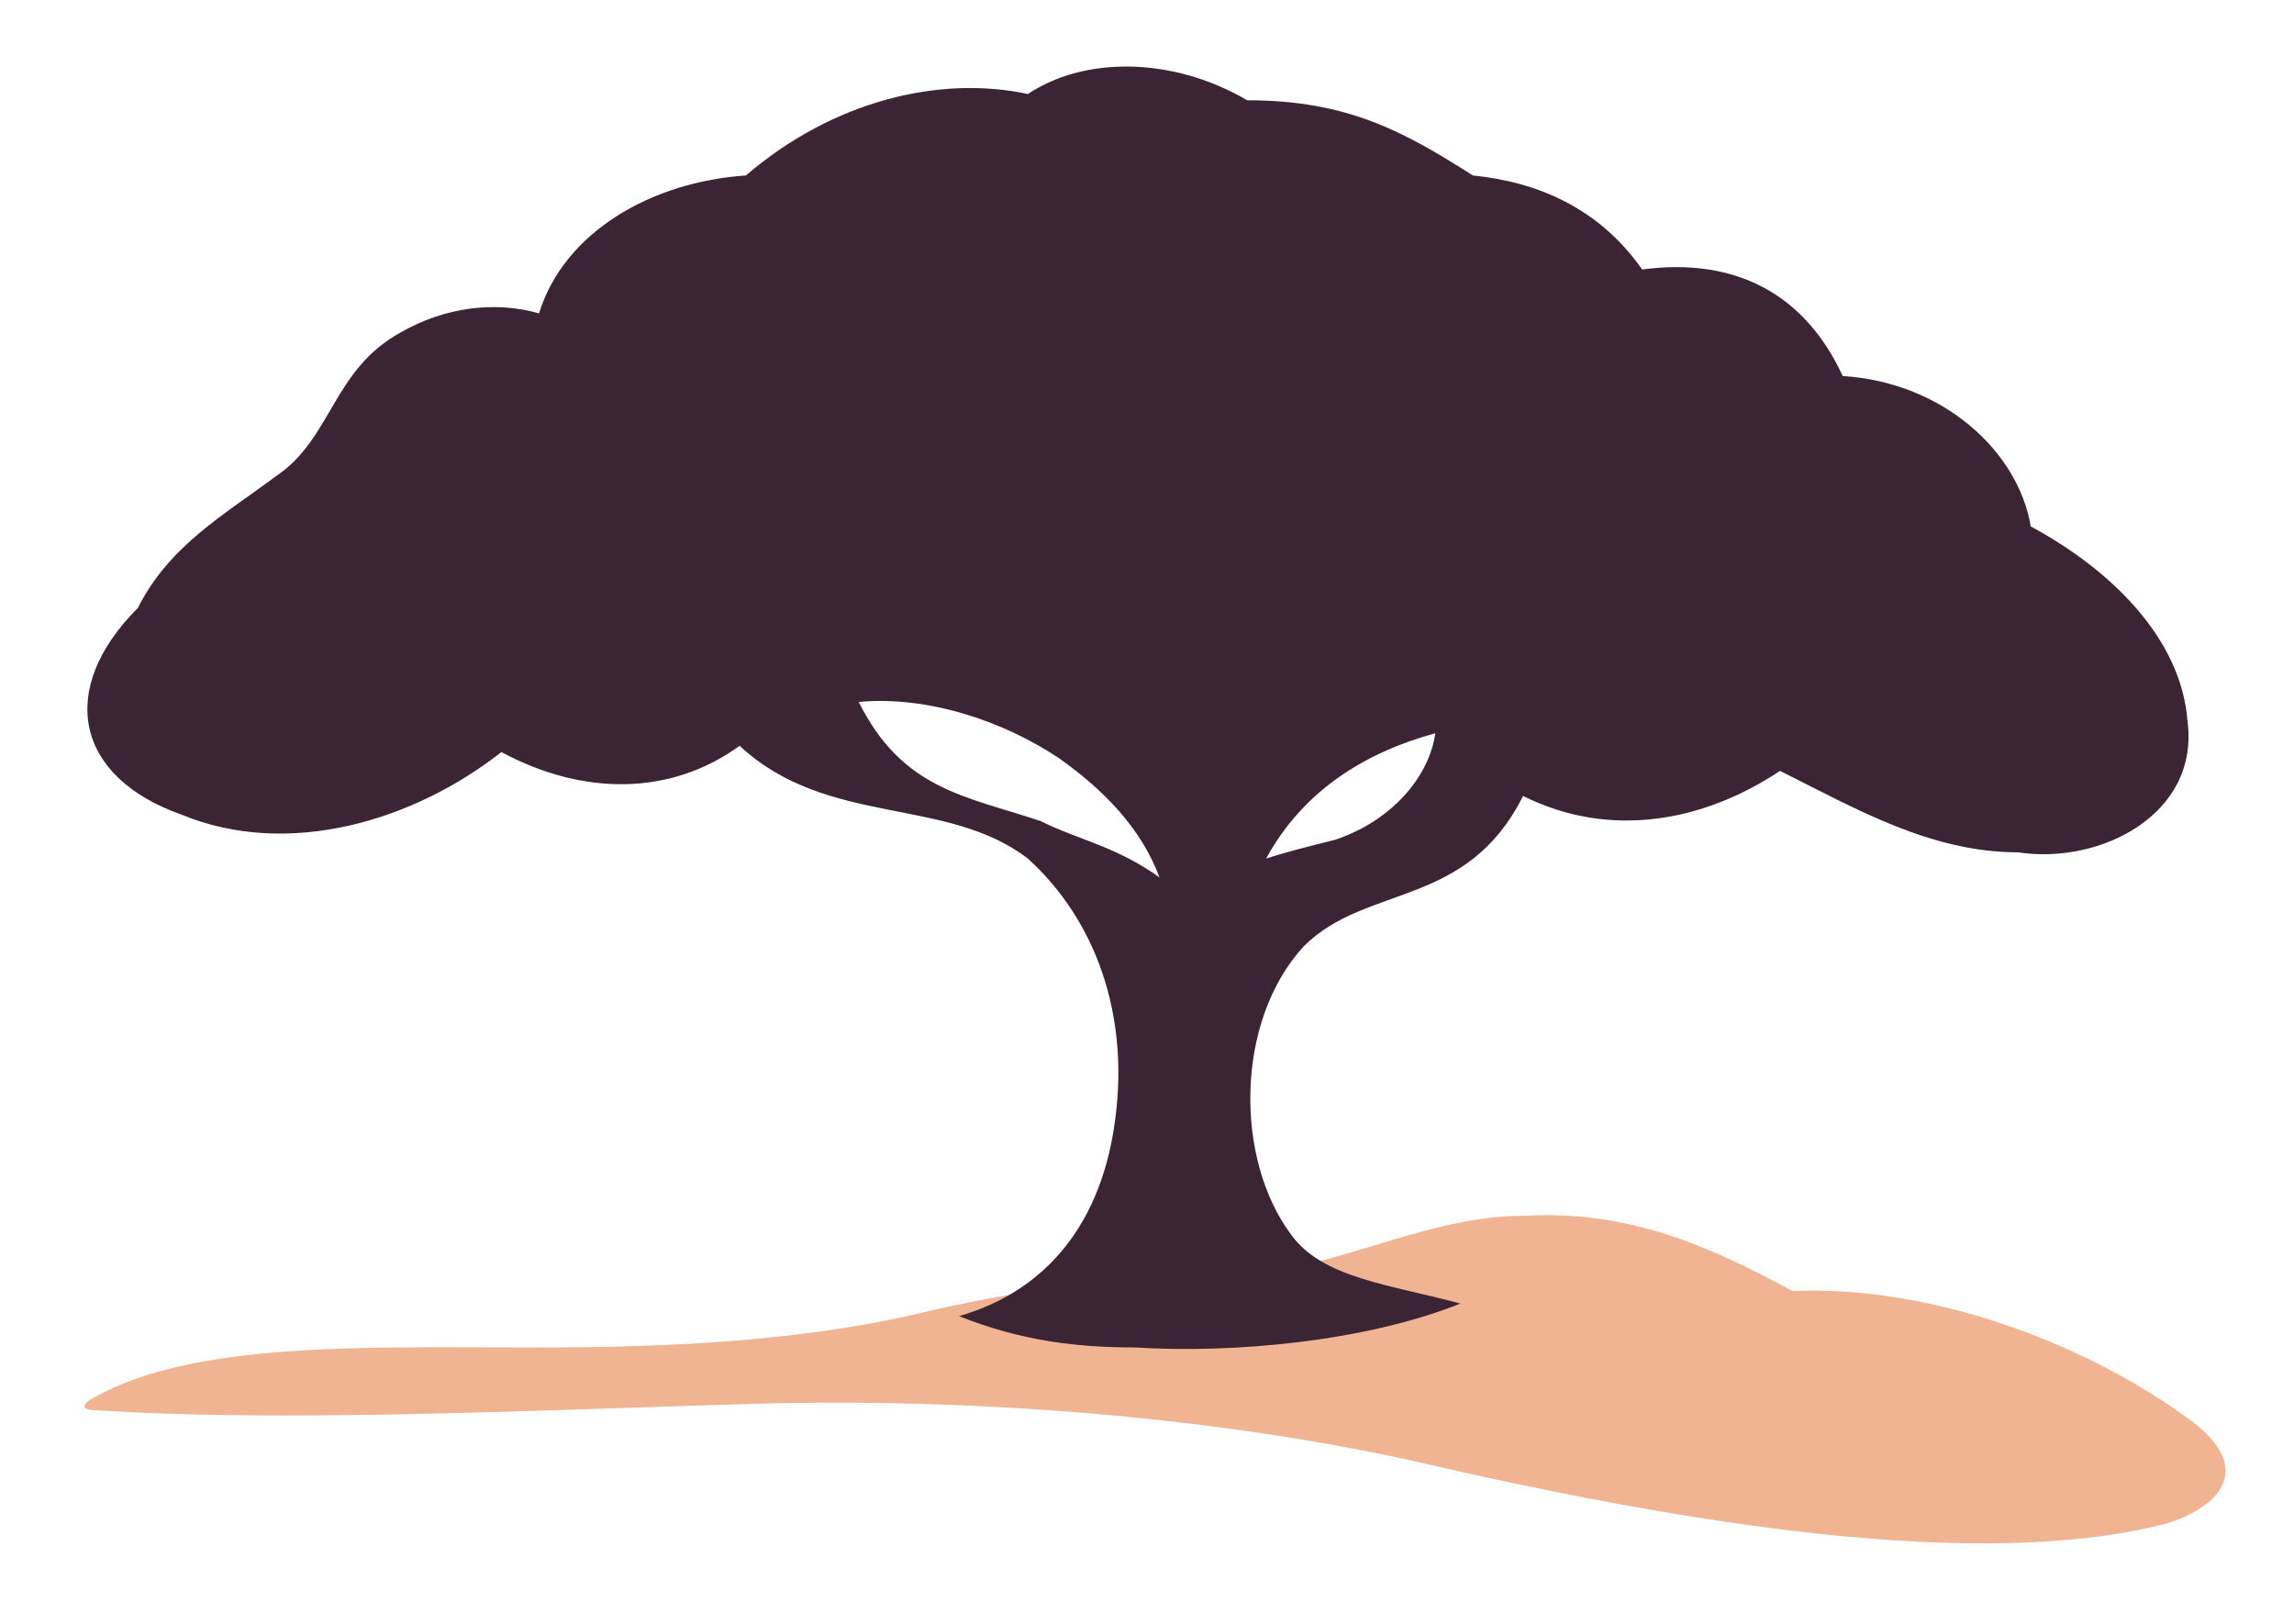
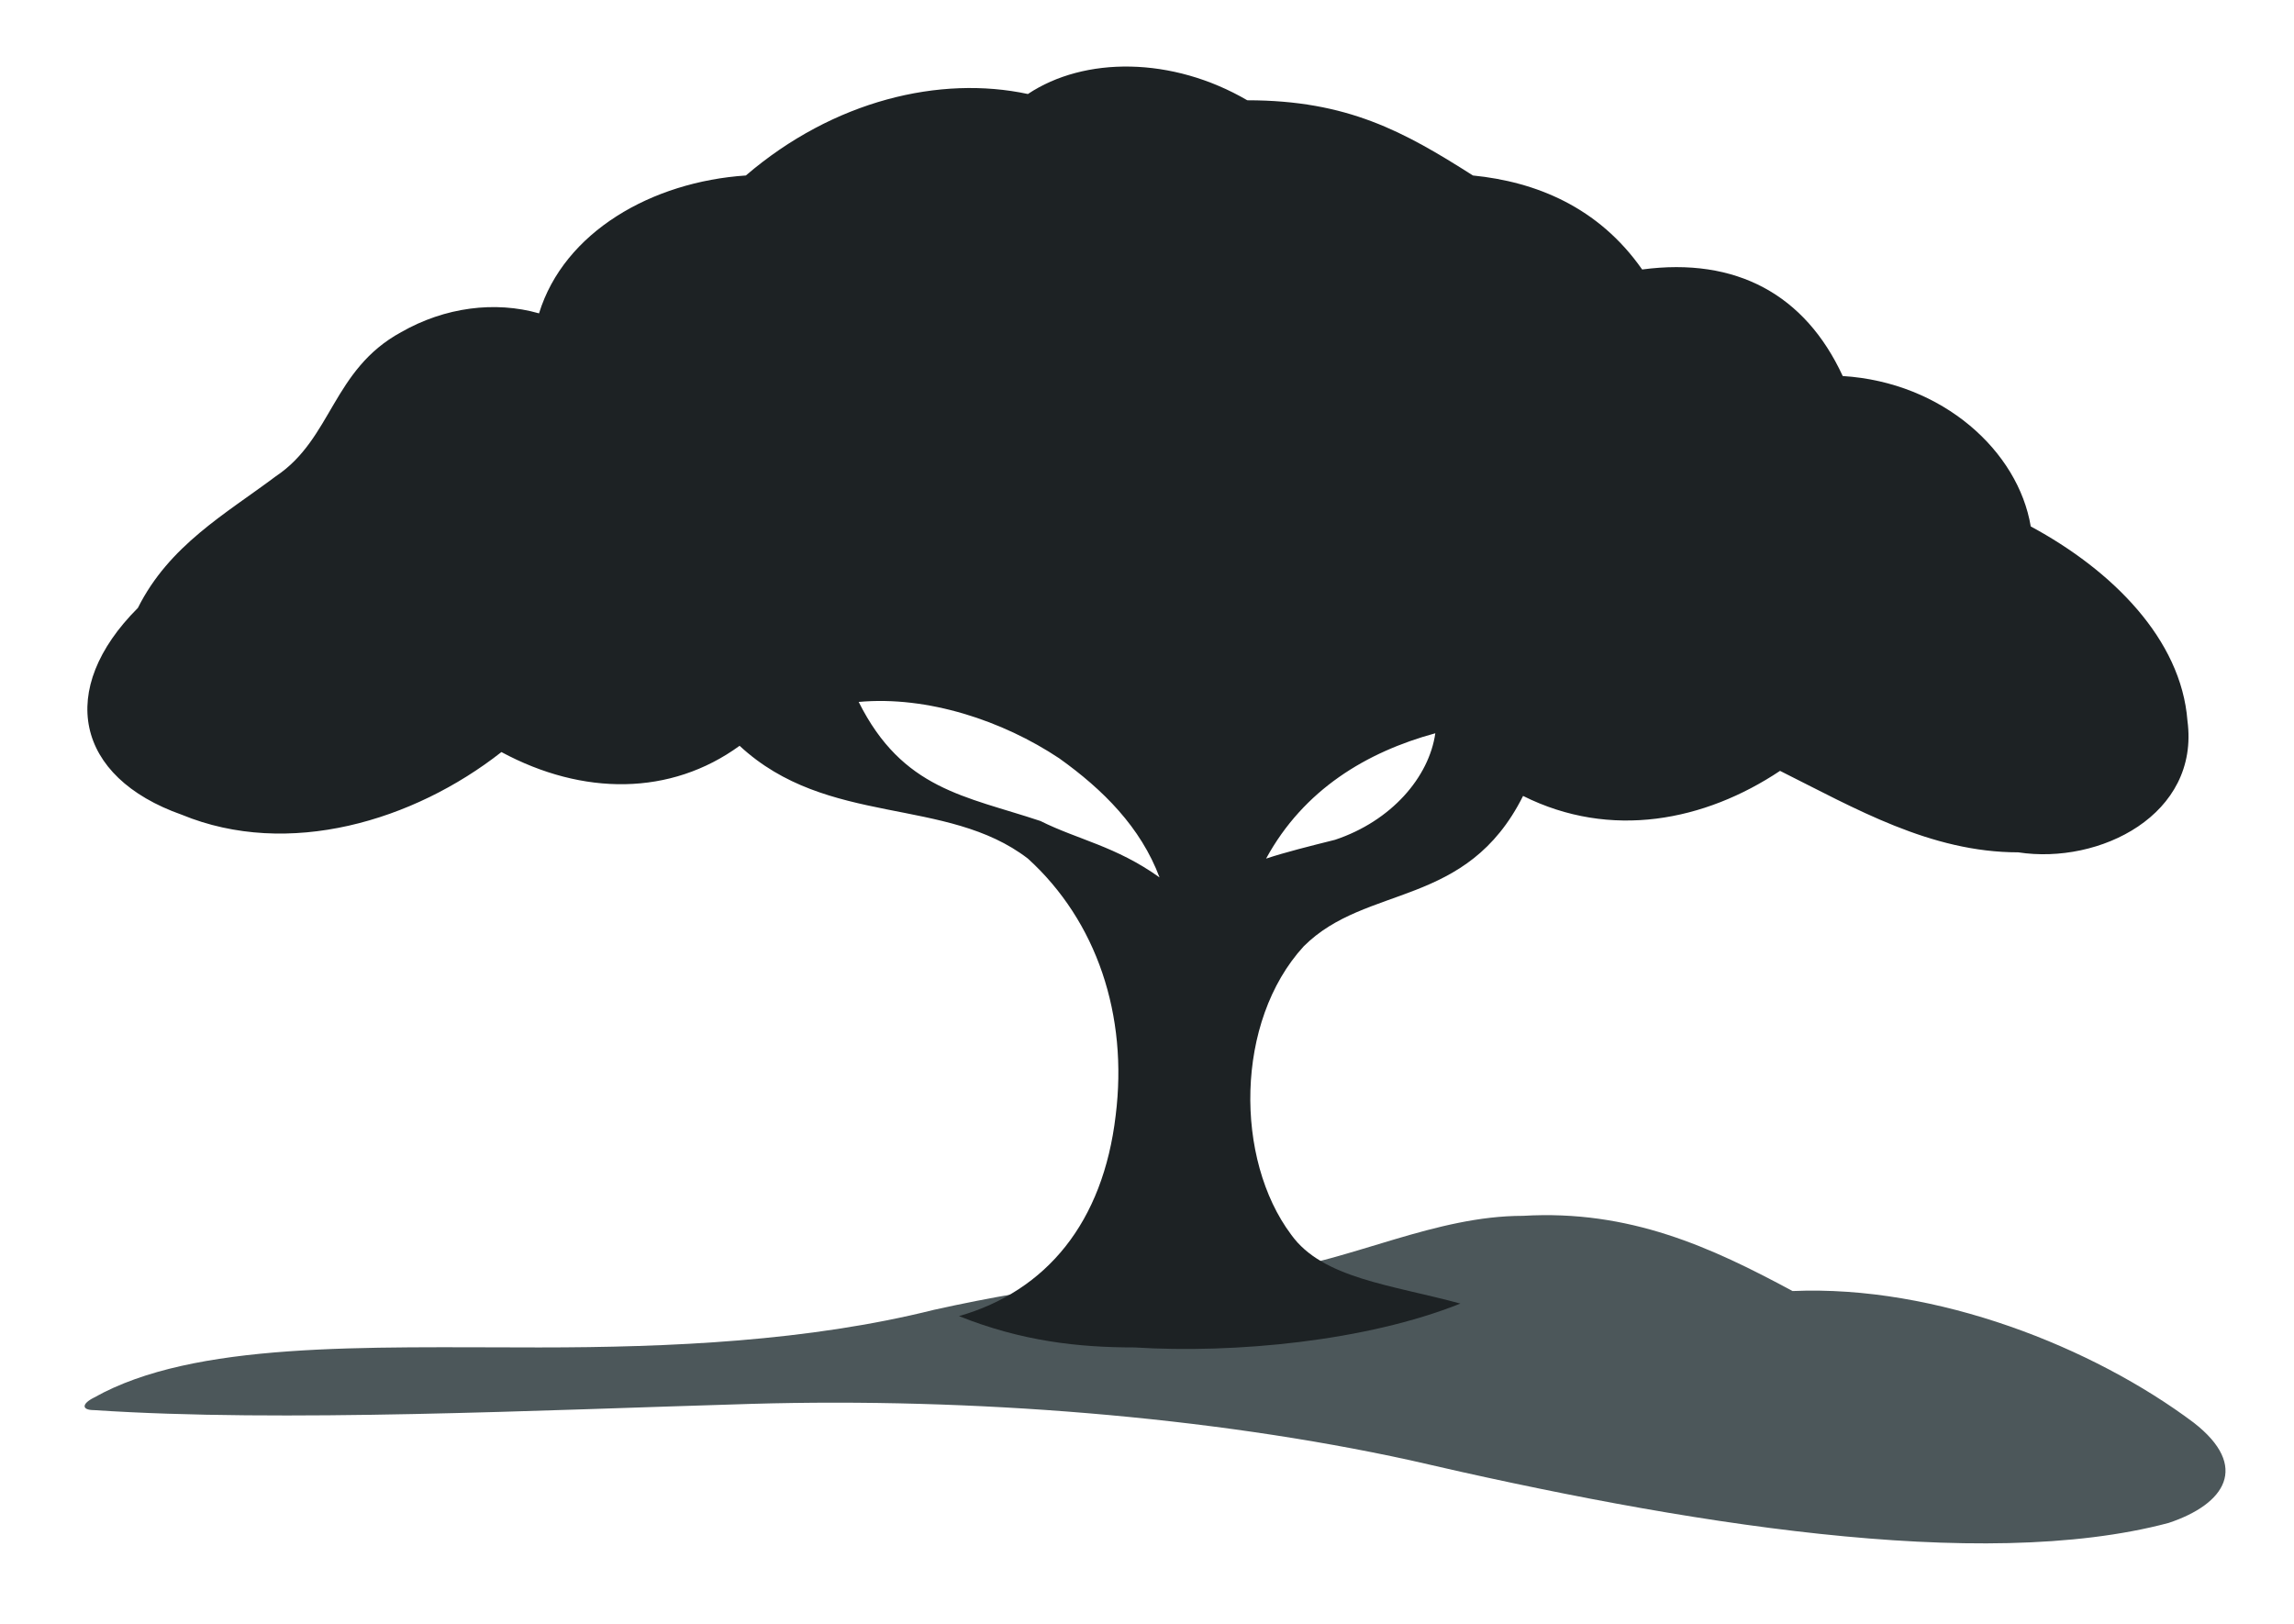
<svg xmlns="http://www.w3.org/2000/svg" width="366" height="259" viewBox="-3 10 366 259" role="img" aria-labelledby="title description">
  <g>
-     <path d="M12 233 C28 224 55 225 83 225 C104 225 126 224 146 219 C164 215 181 213 199 213 C213 211 226 204 240 204 C257 203 270 209 283 216 C306 215 331 225 347 237 C356 244 352 250 343 253 C313 261 265 253 222 243 C190 236 152 233 117 234 C83 235 42 237 12 235 C10 235 10 234 12 233 Z" fill="#F0B492" />
-     <path d="M150 220 C164 216 173 205 175 188 C177 172 172 157 161 147 C148 137 129 142 115 129 C104 137 90 137 77 130 C63 141 43 147 26 140 C9 134 6 120 19 107 C24 97 33 92 41 86 C50 80 50 69 61 63 C68 59 76 58 83 60 C87 47 101 39 116 38 C130 26 147 22 161 25 C170 19 184 19 196 26 C212 26 221 31 232 38 C242 39 252 43 259 53 C274 51 285 57 291 70 C307 71 319 82 321 94 C334 101 345 112 346 125 C348 140 332 148 319 146 C305 146 293 139 281 133 C269 141 254 144 240 137 C231 155 215 151 205 161 C194 173 194 195 203 207 C208 214 219 215 230 218 C215 224 194 226 178 225 C169 225 160 224 150 220 Z M134 122 C145 121 157 125 166 131 C173 136 179 142 182 150 C175 145 169 144 163 141 C151 137 141 136 134 122 Z M199 147 C205 136 215 130 226 127 C225 134 219 141 210 144 C206 145 202 146 199 147 Z" fill="#3B2434" fill-rule="evenodd" />
+     <path d="M12 233 C28 224 55 225 83 225 C104 225 126 224 146 219 C164 215 181 213 199 213 C213 211 226 204 240 204 C257 203 270 209 283 216 C306 215 331 225 347 237 C356 244 352 250 343 253 C313 261 265 253 222 243 C190 236 152 233 117 234 C83 235 42 237 12 235 C10 235 10 234 12 233 Z" fill="#4C575A" />
+     <path d="M150 220 C164 216 173 205 175 188 C177 172 172 157 161 147 C148 137 129 142 115 129 C104 137 90 137 77 130 C63 141 43 147 26 140 C9 134 6 120 19 107 C24 97 33 92 41 86 C50 80 50 69 61 63 C68 59 76 58 83 60 C87 47 101 39 116 38 C130 26 147 22 161 25 C170 19 184 19 196 26 C212 26 221 31 232 38 C242 39 252 43 259 53 C274 51 285 57 291 70 C307 71 319 82 321 94 C334 101 345 112 346 125 C348 140 332 148 319 146 C305 146 293 139 281 133 C269 141 254 144 240 137 C231 155 215 151 205 161 C194 173 194 195 203 207 C208 214 219 215 230 218 C215 224 194 226 178 225 C169 225 160 224 150 220 Z M134 122 C145 121 157 125 166 131 C173 136 179 142 182 150 C175 145 169 144 163 141 C151 137 141 136 134 122 Z M199 147 C205 136 215 130 226 127 C225 134 219 141 210 144 C206 145 202 146 199 147 Z" fill="#1D2224" fill-rule="evenodd" />
  </g>
</svg>
